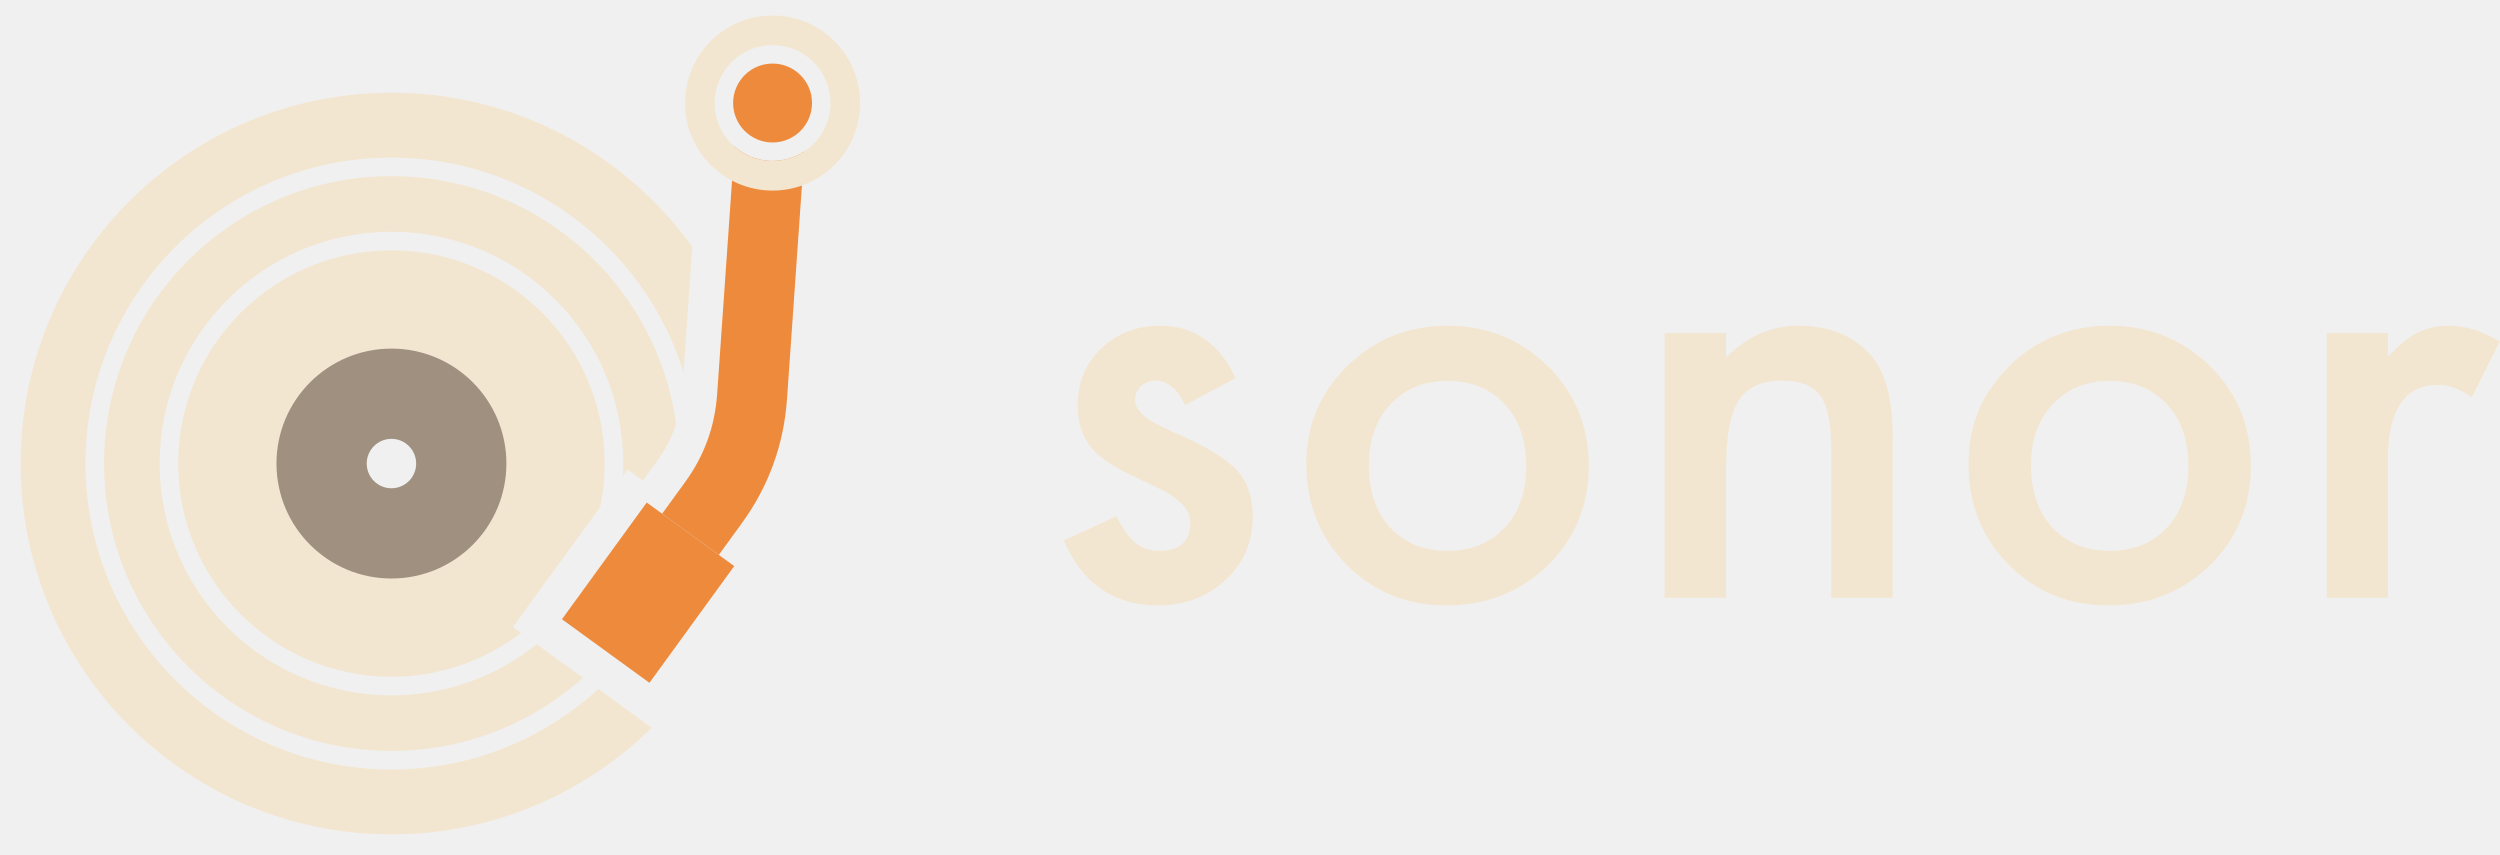
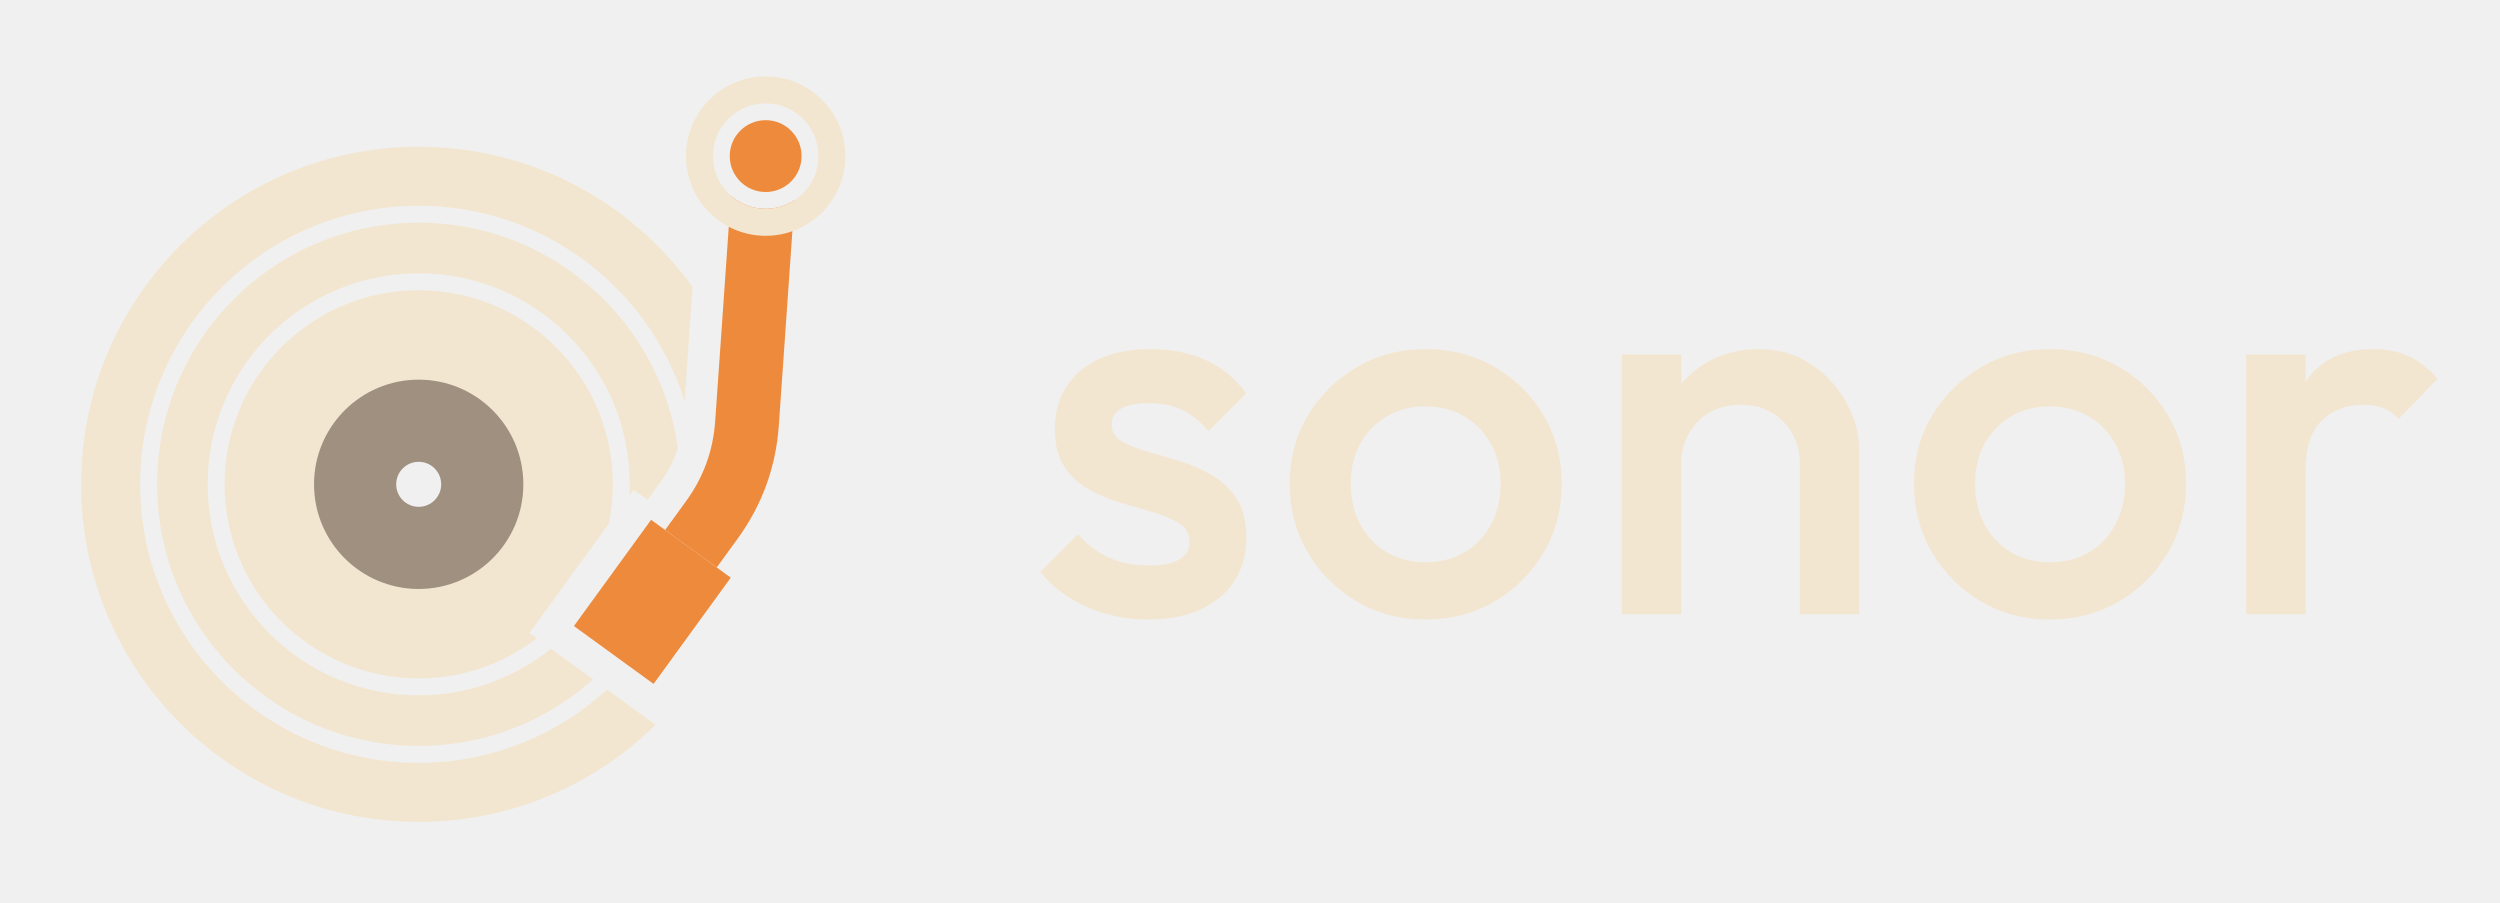
- <svg xmlns="http://www.w3.org/2000/svg" viewBox="0 0 589.89 201.74" width="584.81" height="200">
-   <g transform="translate(-29.17,-12.15) scale(2.4306)">
-     <mask id="m409" maskUnits="userSpaceOnUse" x="-200" y="-200" width="500" height="500">
+ <svg xmlns="http://www.w3.org/2000/svg" viewBox="-24 -24 962.68 347.72" width="962.68" height="347.72">
+   <g transform="translate(-43.33,-18.06) scale(3.61111)">
+     <mask id="sonor-lkhordark-m2" maskUnits="userSpaceOnUse" x="-200" y="-200" width="500" height="500">
      <rect x="-200" y="-200" width="500" height="500" fill="#fff" />
      <path d="M87,15L85.01,43.5Q84.61,49.19 81.26,53.8L79.03,56.87" fill="none" stroke="#000" stroke-width="13.6" stroke-linecap="round" stroke-linejoin="round" />
      <path d="M79.91,55.66L68.8,70.95" fill="none" stroke="#000" stroke-width="17.3" stroke-linecap="butt" stroke-linejoin="round" />
      <circle cx="87" cy="15" r="5.62" fill="#000" />
    </mask>
-     <g mask="url(#m409)">
-       <mask id="m408" maskUnits="userSpaceOnUse" x="-200" y="-200" width="500" height="500">
-         <rect x="-200" y="-200" width="500" height="500" fill="#fff" />
-         <circle cx="50" cy="50" r="28.8" fill="none" stroke="#000" stroke-width="1.8" />
-         <circle cx="50" cy="50" r="21.6" fill="none" stroke="#000" stroke-width="1.8" />
-         <circle cx="50" cy="50" r="2.4" fill="#000" />
-       </mask>
-       <g mask="url(#m408)">
-         <circle cx="50" cy="50" r="36" fill="#F3E6D1" />
-         <circle cx="50" cy="50" r="11.16" fill="#9F9080" />
+     <g mask="url(#sonor-lkhordark-m2)">
+       <g class="sonor-record">
+         <mask id="sonor-lkhordark-m1" maskUnits="userSpaceOnUse" x="-200" y="-200" width="500" height="500">
+           <rect x="-200" y="-200" width="500" height="500" fill="#fff" />
+           <circle cx="50" cy="50" r="28.8" fill="none" stroke="#000" stroke-width="1.8" />
+           <circle cx="50" cy="50" r="21.6" fill="none" stroke="#000" stroke-width="1.8" />
+           <circle cx="50" cy="50" r="2.4" fill="#000" />
+         </mask>
+         <g mask="url(#sonor-lkhordark-m1)">
+           <circle cx="50" cy="50" r="36" fill="#F3E6D1" />
+           <circle cx="50" cy="50" r="11.16" fill="#9F9080" />
+         </g>
      </g>
    </g>
-     <mask id="m410" maskUnits="userSpaceOnUse" x="-200" y="-200" width="500" height="500">
+     <mask id="sonor-lkhordark-m3" maskUnits="userSpaceOnUse" x="-200" y="-200" width="500" height="500">
      <rect x="-200" y="-200" width="500" height="500" fill="#fff" />
      <circle cx="87" cy="15" r="5.62" fill="#000" />
    </mask>
-     <g mask="url(#m410)">
+     <g mask="url(#sonor-lkhordark-m3)">
      <path d="M87,15L85.01,43.5Q84.61,49.19 81.26,53.8L79.03,56.87" fill="none" stroke="#EE8A3C" stroke-width="6.8" stroke-linecap="butt" stroke-linejoin="round" />
      <path d="M79.03,56.87L70.8,68.2" fill="none" stroke="#EE8A3C" stroke-width="10.5" stroke-linecap="butt" stroke-linejoin="round" />
    </g>
-     <mask id="m411" maskUnits="userSpaceOnUse" x="-200" y="-200" width="500" height="500">
+     <mask id="sonor-lkhordark-m4" maskUnits="userSpaceOnUse" x="-200" y="-200" width="500" height="500">
      <rect x="-200" y="-200" width="500" height="500" fill="#fff" />
      <circle cx="87" cy="15" r="5.62" fill="#000" />
    </mask>
-     <g mask="url(#m411)">
+     <g mask="url(#sonor-lkhordark-m4)">
      <circle cx="87" cy="15" r="8.5" fill="#F3E6D1" />
    </g>
    <circle cx="87" cy="15" r="3.83" fill="#EE8A3C" />
  </g>
-   <path d="M708.0 -808 522.0 -709Q478.0 -799 413.0 -799Q382.0 -799 360.0 -778.5Q338.0 -758 338.0 -726Q338.0 -670 468.0 -615Q647.0 -538 709.0 -473.0Q771.0 -408 771.0 -298Q771.0 -157 667.0 -62Q566.0 28 423.0 28Q178.0 28 76.0 -211L268.0 -300Q308.0 -230 329.0 -211Q370.0 -173 427.0 -173Q541.0 -173 541.0 -277Q541.0 -337 453.0 -389Q419.0 -406 385.0 -422.0Q351.0 -438 316.0 -455Q218.0 -503 178.0 -551Q127.0 -612 127.0 -708Q127.0 -835 214.0 -918Q303.0 -1001 430.0 -1001Q617.0 -1001 708.0 -808ZM967.96 -494Q967.96 -705 1118.96 -853.0Q1269.96 -1001 1486.96 -1001Q1704.96 -1001 1856.96 -852Q2006.96 -703 2006.96 -486Q2006.96 -267 1855.96 -119Q1703.96 28 1482.96 28Q1263.96 28 1115.96 -122Q967.96 -270 967.96 -494ZM1197.96 -490Q1197.96 -344 1275.96 -259Q1355.96 -173 1486.96 -173Q1618.96 -173 1697.96 -258.0Q1776.96 -343 1776.96 -485Q1776.96 -627 1697.96 -712Q1617.96 -798 1486.96 -798Q1357.96 -798 1277.96 -712.0Q1197.96 -626 1197.96 -490ZM2285.92 -974H2511.92V-884Q2629.92 -1001 2777.92 -1001Q2947.92 -1001 3042.92 -894Q3124.92 -803 3124.92 -597V0H2898.92V-544Q2898.92 -688 2858.92 -743Q2819.92 -799 2716.92 -799Q2604.92 -799 2557.92 -725Q2511.92 -652 2511.92 -470V0H2285.92ZM3403.88 -494Q3403.88 -705 3554.88 -853.0Q3705.88 -1001 3922.88 -1001Q4140.88 -1001 4292.88 -852Q4442.88 -703 4442.88 -486Q4442.88 -267 4291.88 -119Q4139.88 28 3918.88 28Q3699.88 28 3551.88 -122Q3403.88 -270 3403.88 -494ZM3633.88 -490Q3633.88 -344 3711.88 -259Q3791.88 -173 3922.88 -173Q4054.88 -173 4133.88 -258.0Q4212.88 -343 4212.88 -485Q4212.88 -627 4133.88 -712Q4053.88 -798 3922.88 -798Q3793.88 -798 3713.88 -712.0Q3633.88 -626 3633.88 -490ZM4721.84 -974H4946.84V-887Q5008.84 -952 5056.84 -976Q5105.84 -1001 5172.84 -1001Q5261.84 -1001 5358.84 -943L5255.84 -737Q5191.84 -783 5130.84 -783Q4946.84 -783 4946.84 -505V0H4721.84Z" fill="#F3E6D1" transform="translate(246.15,141.06) scale(0.06414)" />
+   <path d="M218.0 10Q178.0 10 141.0 -0.5Q104.0 -11 73.0 -30.5Q42.0 -50 19.0 -78L89.0 -148Q114.0 -119 146.5 -104.5Q179.0 -90 220.0 -90Q257.0 -90 276.0 -101.0Q295.0 -112 295.0 -133Q295.0 -155 277.0 -167.0Q259.0 -179 230.5 -187.5Q202.0 -196 170.5 -205.0Q139.0 -214 110.5 -229.5Q82.0 -245 64.0 -272.0Q46.0 -299 46.0 -342Q46.0 -388 67.5 -421.0Q89.0 -454 128.5 -472.0Q168.0 -490 223.0 -490Q281.0 -490 325.5 -469.5Q370.0 -449 400.0 -408L330.0 -338Q309.0 -364 282.0 -377.0Q255.0 -390 220.0 -390Q187.0 -390 169.0 -380.0Q151.0 -370 151.0 -351Q151.0 -331 169.0 -320.0Q187.0 -309 215.5 -301.0Q244.0 -293 275.5 -283.5Q307.0 -274 335.5 -257.5Q364.0 -241 382.0 -213.5Q400.0 -186 400.0 -142Q400.0 -72 351.0 -31.0Q302.0 10 218.0 10ZM731.0 10Q661.0 10 604.0 -23.5Q547.0 -57 513.5 -114.0Q480.0 -171 480.0 -241Q480.0 -311 513.5 -367.0Q547.0 -423 604.0 -456.5Q661.0 -490 731.0 -490Q802.0 -490 859.0 -457.0Q916.0 -424 949.5 -367.5Q983.0 -311 983.0 -241Q983.0 -171 949.5 -114.0Q916.0 -57 859.0 -23.5Q802.0 10 731.0 10ZM731.0 -96Q772.0 -96 803.5 -114.5Q835.0 -133 852.5 -166.0Q870.0 -199 870.0 -241Q870.0 -283 852.0 -315.0Q834.0 -347 803.0 -365.5Q772.0 -384 731.0 -384Q691.0 -384 659.5 -365.5Q628.0 -347 610.5 -315.0Q593.0 -283 593.0 -241Q593.0 -199 610.5 -166.0Q628.0 -133 659.5 -114.5Q691.0 -96 731.0 -96ZM1423.0 0V-277Q1423.0 -325 1392.5 -356.0Q1362.0 -387 1314.245 -387.0Q1281.745 -387.0 1256.872 -373.0Q1232.0 -359 1218.0 -334.0Q1204.0 -309 1204.0 -277L1161.0 -301Q1161.0 -356 1185.0 -398.5Q1209.0 -441 1251.396 -465.5Q1293.792 -490.0 1347.396 -490.0Q1401.0 -490 1443.0 -462.5Q1485.0 -435 1509.0 -391.5Q1533.0 -348 1533.0 -301V0ZM1094.0 0V-480H1204.0V0ZM1885.0 10Q1815.0 10 1758.0 -23.5Q1701.0 -57 1667.5 -114.0Q1634.0 -171 1634.0 -241Q1634.0 -311 1667.5 -367.0Q1701.0 -423 1758.0 -456.5Q1815.0 -490 1885.0 -490Q1956.0 -490 2013.0 -457.0Q2070.0 -424 2103.5 -367.5Q2137.0 -311 2137.0 -241Q2137.0 -171 2103.5 -114.0Q2070.0 -57 2013.0 -23.5Q1956.0 10 1885.0 10ZM1885.0 -96Q1926.0 -96 1957.5 -114.5Q1989.0 -133 2006.5 -166.0Q2024.0 -199 2024.0 -241Q2024.0 -283 2006.0 -315.0Q1988.0 -347 1957.0 -365.5Q1926.0 -384 1885.0 -384Q1845.0 -384 1813.5 -365.5Q1782.0 -347 1764.5 -315.0Q1747.0 -283 1747.0 -241Q1747.0 -199 1764.5 -166.0Q1782.0 -133 1813.5 -114.5Q1845.0 -96 1885.0 -96ZM2248.0 0V-480H2358.0V0ZM2358.0 -267 2320.0 -286Q2320.0 -377 2360.5 -433.5Q2401.0 -490 2483.0 -490Q2519.0 -490 2548.0 -477.0Q2577.0 -464 2602.0 -435L2530.0 -361Q2517.0 -375 2501.0 -381.0Q2485.0 -387 2464.0 -387Q2418.0 -387 2388.0 -358.0Q2358.0 -329 2358.0 -267Z" fill="#F3E6D1" transform="translate(372.6,212.5) scale(0.20833)" />
</svg>
